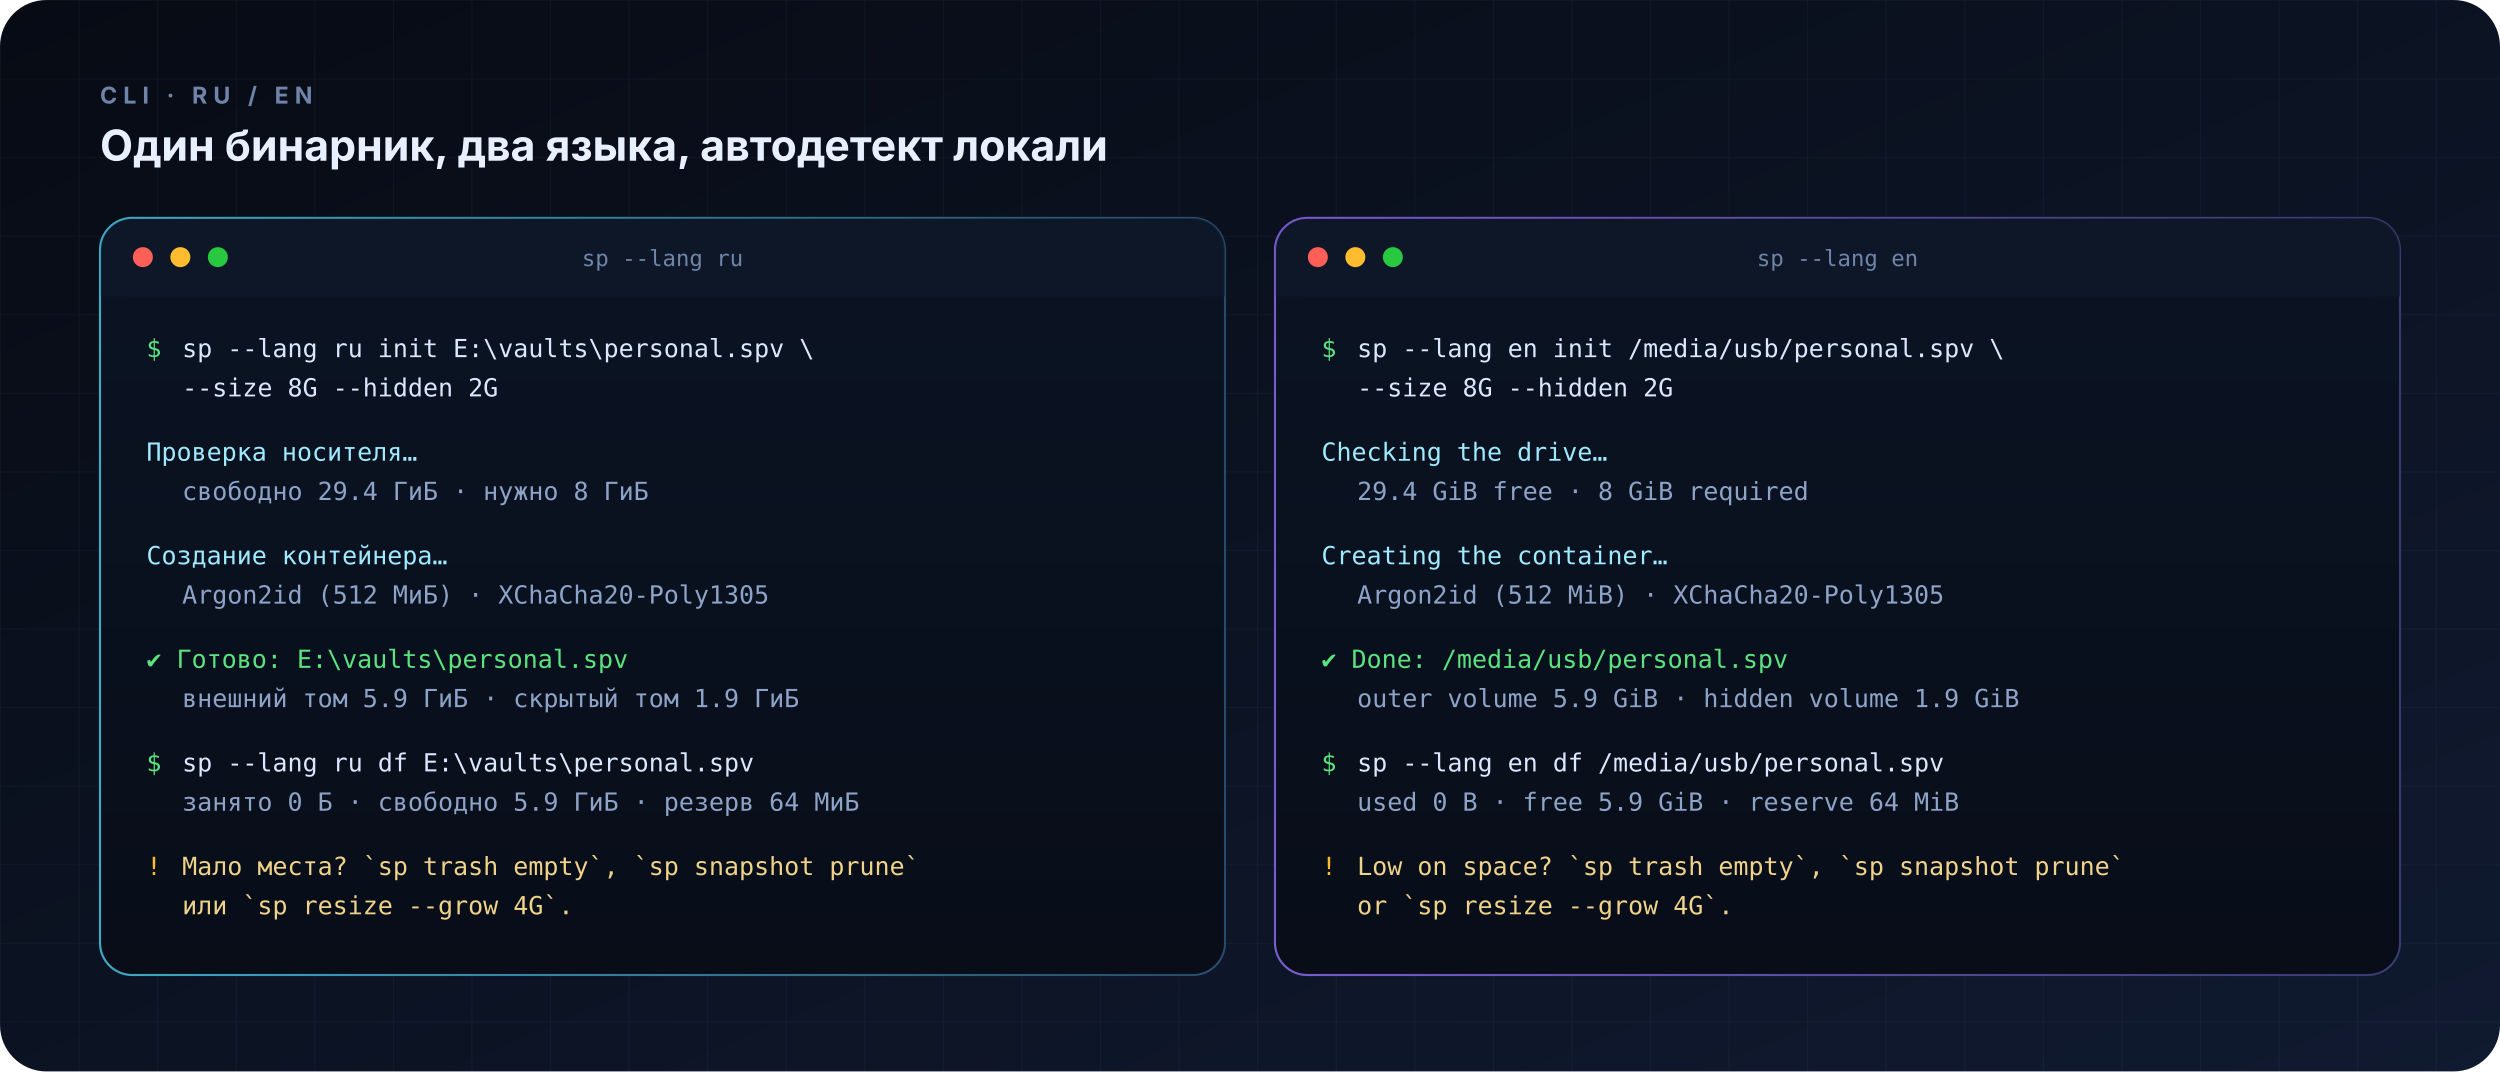
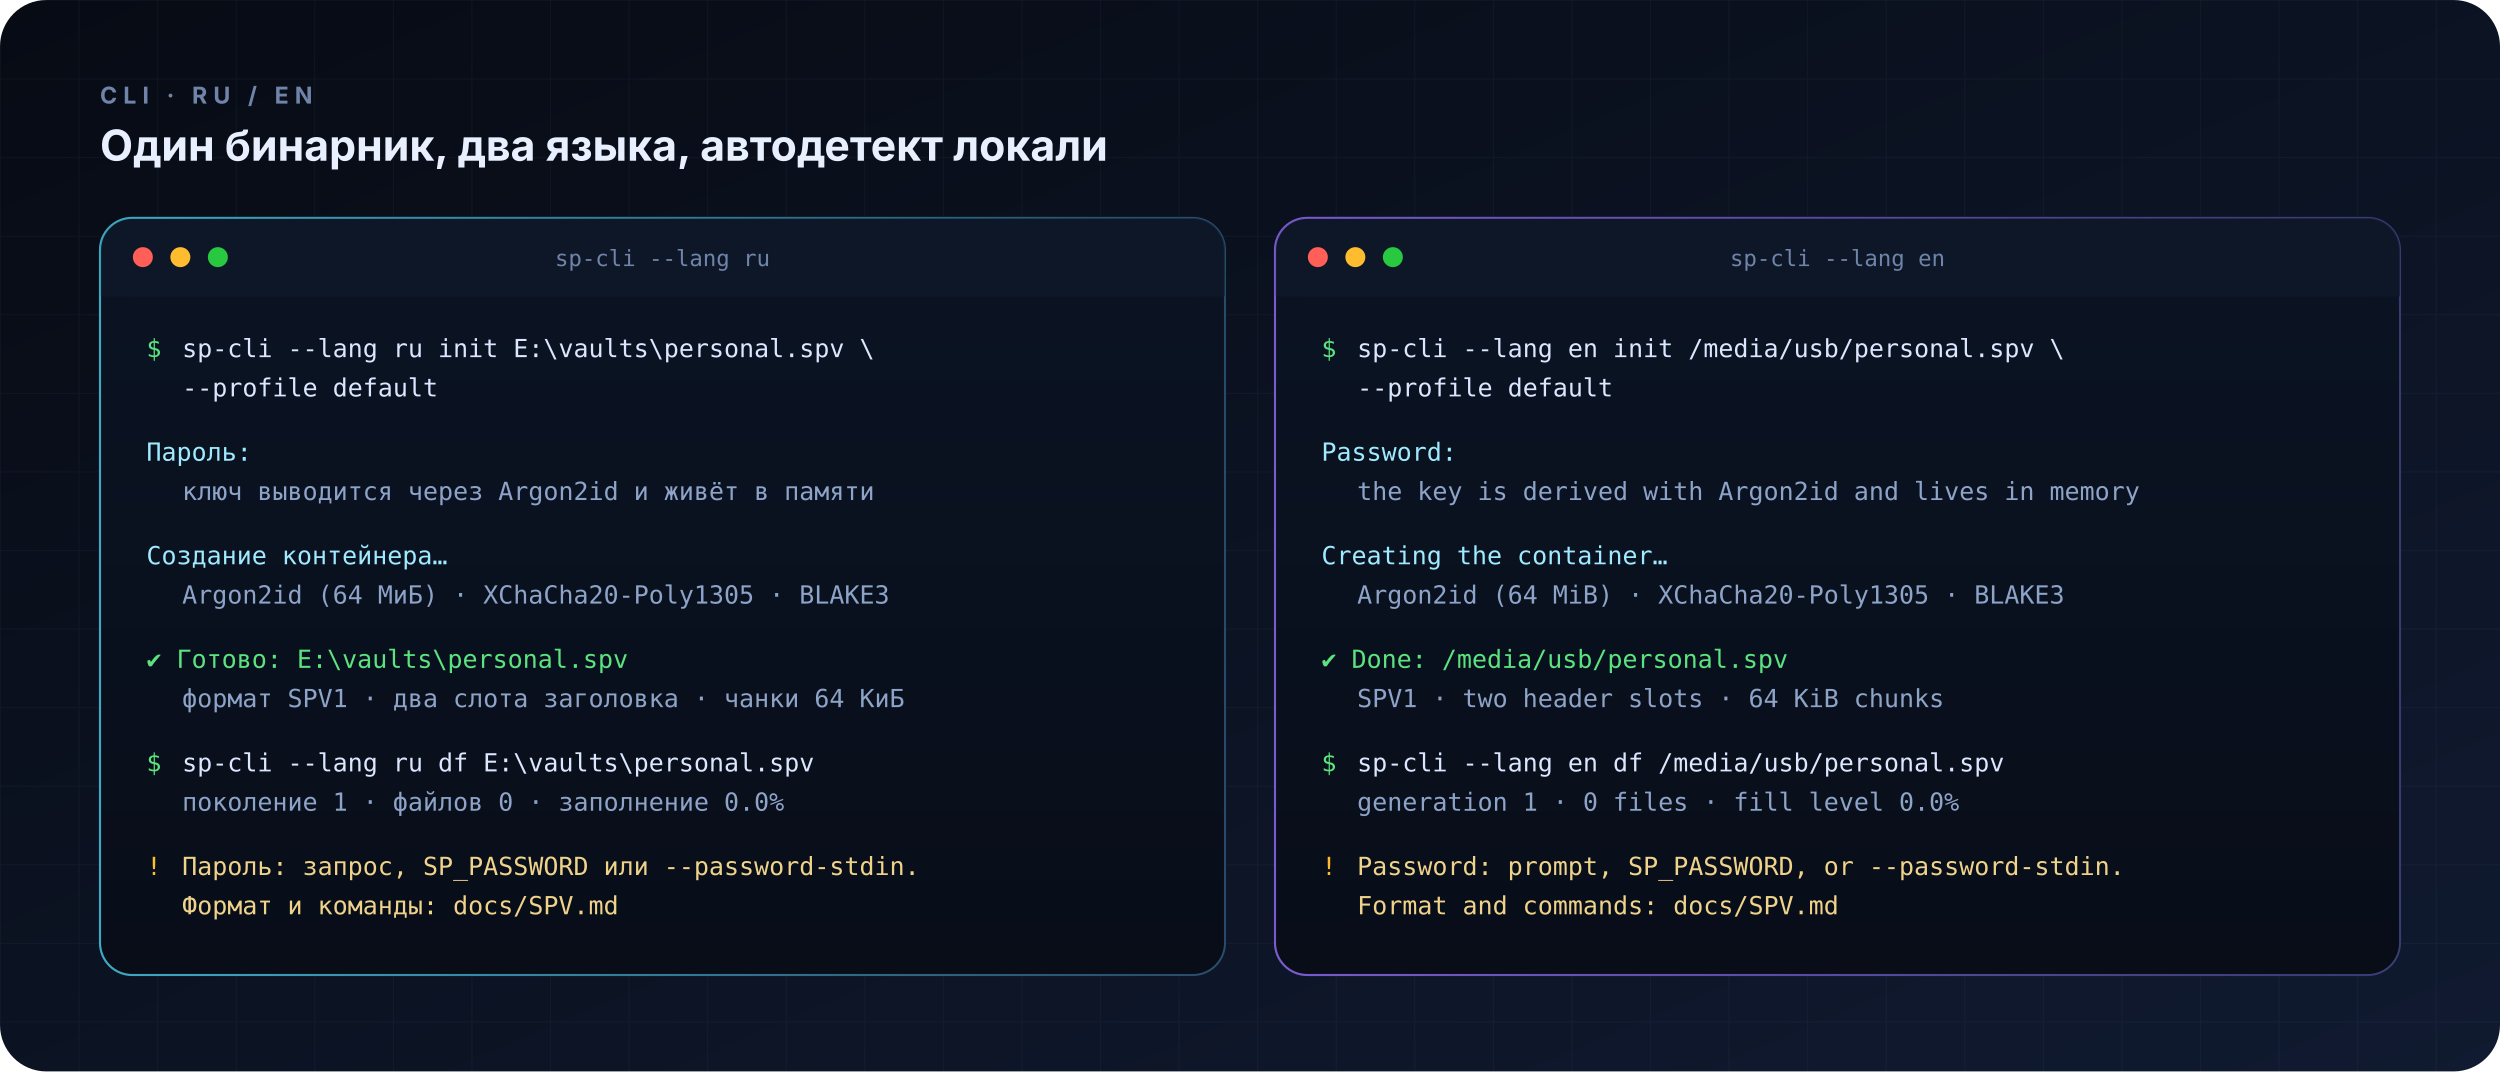
<svg xmlns="http://www.w3.org/2000/svg" width="1400" height="600" viewBox="0 0 1400 600" role="img" aria-label="SecretPiece CLI in Russian and English">
  <defs>
    <linearGradient id="bg" x1="0" y1="0" x2="1" y2="1">
      <stop offset="0" stop-color="#070b14" />
      <stop offset="1" stop-color="#101a30" />
    </linearGradient>
    <linearGradient id="t1" x1="0" y1="0" x2="0" y2="1">
      <stop offset="0" stop-color="#0b1424" />
      <stop offset="1" stop-color="#080d18" />
    </linearGradient>
    <linearGradient id="edge1" x1="0" y1="0" x2="1" y2="0">
      <stop offset="0" stop-color="#4de8ff" stop-opacity="0.65" />
      <stop offset="1" stop-color="#4de8ff" stop-opacity="0.12" />
    </linearGradient>
    <linearGradient id="edge2" x1="0" y1="0" x2="1" y2="0">
      <stop offset="0" stop-color="#9b6bff" stop-opacity="0.7" />
      <stop offset="1" stop-color="#9b6bff" stop-opacity="0.12" />
    </linearGradient>
    <pattern id="grid" width="44" height="44" patternUnits="userSpaceOnUse">
      <path d="M44 0H0V44" fill="none" stroke="#9dbcff" stroke-opacity="0.05" stroke-width="1" />
    </pattern>
  </defs>
  <rect width="1400" height="600" rx="26" fill="url(#bg)" />
  <rect width="1400" height="600" rx="26" fill="url(#grid)" />
  <g font-family="-apple-system, BlinkMacSystemFont, 'Segoe UI', Inter, Roboto, sans-serif">
    <text x="56" y="58" font-size="13" font-weight="700" letter-spacing="3.4" fill="#6f84a8">CLI · RU / EN</text>
    <text x="56" y="90" font-size="24" font-weight="700" fill="#e8f0ff">Один бинарник, два языка, автодетект локали</text>
  </g>
  <g transform="translate(56 122)">
    <rect x="0" y="0" width="630" height="424" rx="18" fill="url(#t1)" stroke="#26395c" />
    <rect x="0" y="0" width="630" height="44" rx="18" fill="#0e1728" />
    <rect x="0" y="24" width="630" height="20" fill="#0e1728" />
    <circle cx="24" cy="22" r="5.6" fill="#ff5f57" />
    <circle cx="45" cy="22" r="5.6" fill="#febc2e" />
    <circle cx="66" cy="22" r="5.6" fill="#28c840" />
-     <text x="315" y="27" font-size="12.5" fill="#6f84a8" text-anchor="middle" font-family="ui-monospace, SFMono-Regular, Menlo, Consolas, monospace">sp --lang ru</text>
+     <text x="315" y="27" font-size="12.5" fill="#6f84a8" text-anchor="middle" font-family="ui-monospace, SFMono-Regular, Menlo, Consolas, monospace">sp-cli --lang ru</text>
    <g font-family="ui-monospace, SFMono-Regular, Menlo, Consolas, monospace" font-size="14">
      <text x="26" y="78" fill="#5be37f">$</text>
-       <text x="46" y="78" fill="#dbe6ff">sp --lang ru init E:\vaults\personal.spv \</text>
-       <text x="46" y="100" fill="#dbe6ff">   --size 8G --hidden 2G</text>
-       <text x="26" y="136" fill="#9feaff">Проверка носителя…</text>
-       <text x="46" y="158" fill="#8ea3c8">свободно 29.4 ГиБ · нужно 8 ГиБ</text>
+       <text x="46" y="78" fill="#dbe6ff">sp-cli --lang ru init E:\vaults\personal.spv \</text>
+       <text x="46" y="100" fill="#dbe6ff">   --profile default</text>
+       <text x="26" y="136" fill="#9feaff">Пароль:</text>
+       <text x="46" y="158" fill="#8ea3c8">ключ выводится через Argon2id и живёт в памяти</text>
      <text x="26" y="194" fill="#9feaff">Создание контейнера…</text>
-       <text x="46" y="216" fill="#8ea3c8">Argon2id (512 МиБ) · XChaCha20-Poly1305</text>
+       <text x="46" y="216" fill="#8ea3c8">Argon2id (64 МиБ) · XChaCha20-Poly1305 · BLAKE3</text>
      <text x="26" y="252" fill="#5be37f">✔ Готово: E:\vaults\personal.spv</text>
-       <text x="46" y="274" fill="#8ea3c8">внешний том 5.9 ГиБ · скрытый том 1.9 ГиБ</text>
+       <text x="46" y="274" fill="#8ea3c8">формат SPV1 · два слота заголовка · чанки 64 КиБ</text>
      <text x="26" y="310" fill="#5be37f">$</text>
-       <text x="46" y="310" fill="#dbe6ff">sp --lang ru df E:\vaults\personal.spv</text>
-       <text x="46" y="332" fill="#8ea3c8">занято 0 Б · свободно 5.9 ГиБ · резерв 64 МиБ</text>
+       <text x="46" y="310" fill="#dbe6ff">sp-cli --lang ru df E:\vaults\personal.spv</text>
+       <text x="46" y="332" fill="#8ea3c8">поколение 1 · файлов 0 · заполнение 0.0%</text>
      <text x="26" y="368" fill="#febc2e">!</text>
-       <text x="46" y="368" fill="#f0d38a">Мало места? `sp trash empty`, `sp snapshot prune`</text>
-       <text x="46" y="390" fill="#f0d38a">или `sp resize --grow 4G`.</text>
+       <text x="46" y="368" fill="#f0d38a">Пароль: запрос, SP_PASSWORD или --password-stdin.</text>
+       <text x="46" y="390" fill="#f0d38a">Формат и команды: docs/SPV.md</text>
    </g>
    <rect x="0" y="0" width="630" height="424" rx="18" fill="none" stroke="url(#edge1)" stroke-width="1.2" />
  </g>
  <g transform="translate(714 122)">
    <rect x="0" y="0" width="630" height="424" rx="18" fill="url(#t1)" stroke="#2b3a62" />
    <rect x="0" y="0" width="630" height="44" rx="18" fill="#0e1728" />
    <rect x="0" y="24" width="630" height="20" fill="#0e1728" />
    <circle cx="24" cy="22" r="5.6" fill="#ff5f57" />
    <circle cx="45" cy="22" r="5.6" fill="#febc2e" />
    <circle cx="66" cy="22" r="5.6" fill="#28c840" />
-     <text x="315" y="27" font-size="12.5" fill="#6f84a8" text-anchor="middle" font-family="ui-monospace, SFMono-Regular, Menlo, Consolas, monospace">sp --lang en</text>
+     <text x="315" y="27" font-size="12.5" fill="#6f84a8" text-anchor="middle" font-family="ui-monospace, SFMono-Regular, Menlo, Consolas, monospace">sp-cli --lang en</text>
    <g font-family="ui-monospace, SFMono-Regular, Menlo, Consolas, monospace" font-size="14">
      <text x="26" y="78" fill="#5be37f">$</text>
-       <text x="46" y="78" fill="#dbe6ff">sp --lang en init /media/usb/personal.spv \</text>
-       <text x="46" y="100" fill="#dbe6ff">   --size 8G --hidden 2G</text>
-       <text x="26" y="136" fill="#9feaff">Checking the drive…</text>
-       <text x="46" y="158" fill="#8ea3c8">29.4 GiB free · 8 GiB required</text>
+       <text x="46" y="78" fill="#dbe6ff">sp-cli --lang en init /media/usb/personal.spv \</text>
+       <text x="46" y="100" fill="#dbe6ff">   --profile default</text>
+       <text x="26" y="136" fill="#9feaff">Password:</text>
+       <text x="46" y="158" fill="#8ea3c8">the key is derived with Argon2id and lives in memory</text>
      <text x="26" y="194" fill="#9feaff">Creating the container…</text>
-       <text x="46" y="216" fill="#8ea3c8">Argon2id (512 MiB) · XChaCha20-Poly1305</text>
+       <text x="46" y="216" fill="#8ea3c8">Argon2id (64 MiB) · XChaCha20-Poly1305 · BLAKE3</text>
      <text x="26" y="252" fill="#5be37f">✔ Done: /media/usb/personal.spv</text>
-       <text x="46" y="274" fill="#8ea3c8">outer volume 5.9 GiB · hidden volume 1.9 GiB</text>
+       <text x="46" y="274" fill="#8ea3c8">SPV1 · two header slots · 64 KiB chunks</text>
      <text x="26" y="310" fill="#5be37f">$</text>
-       <text x="46" y="310" fill="#dbe6ff">sp --lang en df /media/usb/personal.spv</text>
-       <text x="46" y="332" fill="#8ea3c8">used 0 B · free 5.9 GiB · reserve 64 MiB</text>
+       <text x="46" y="310" fill="#dbe6ff">sp-cli --lang en df /media/usb/personal.spv</text>
+       <text x="46" y="332" fill="#8ea3c8">generation 1 · 0 files · fill level 0.0%</text>
      <text x="26" y="368" fill="#febc2e">!</text>
-       <text x="46" y="368" fill="#f0d38a">Low on space? `sp trash empty`, `sp snapshot prune`</text>
-       <text x="46" y="390" fill="#f0d38a">or `sp resize --grow 4G`.</text>
+       <text x="46" y="368" fill="#f0d38a">Password: prompt, SP_PASSWORD, or --password-stdin.</text>
+       <text x="46" y="390" fill="#f0d38a">Format and commands: docs/SPV.md</text>
    </g>
    <rect x="0" y="0" width="630" height="424" rx="18" fill="none" stroke="url(#edge2)" stroke-width="1.2" />
  </g>
</svg>
